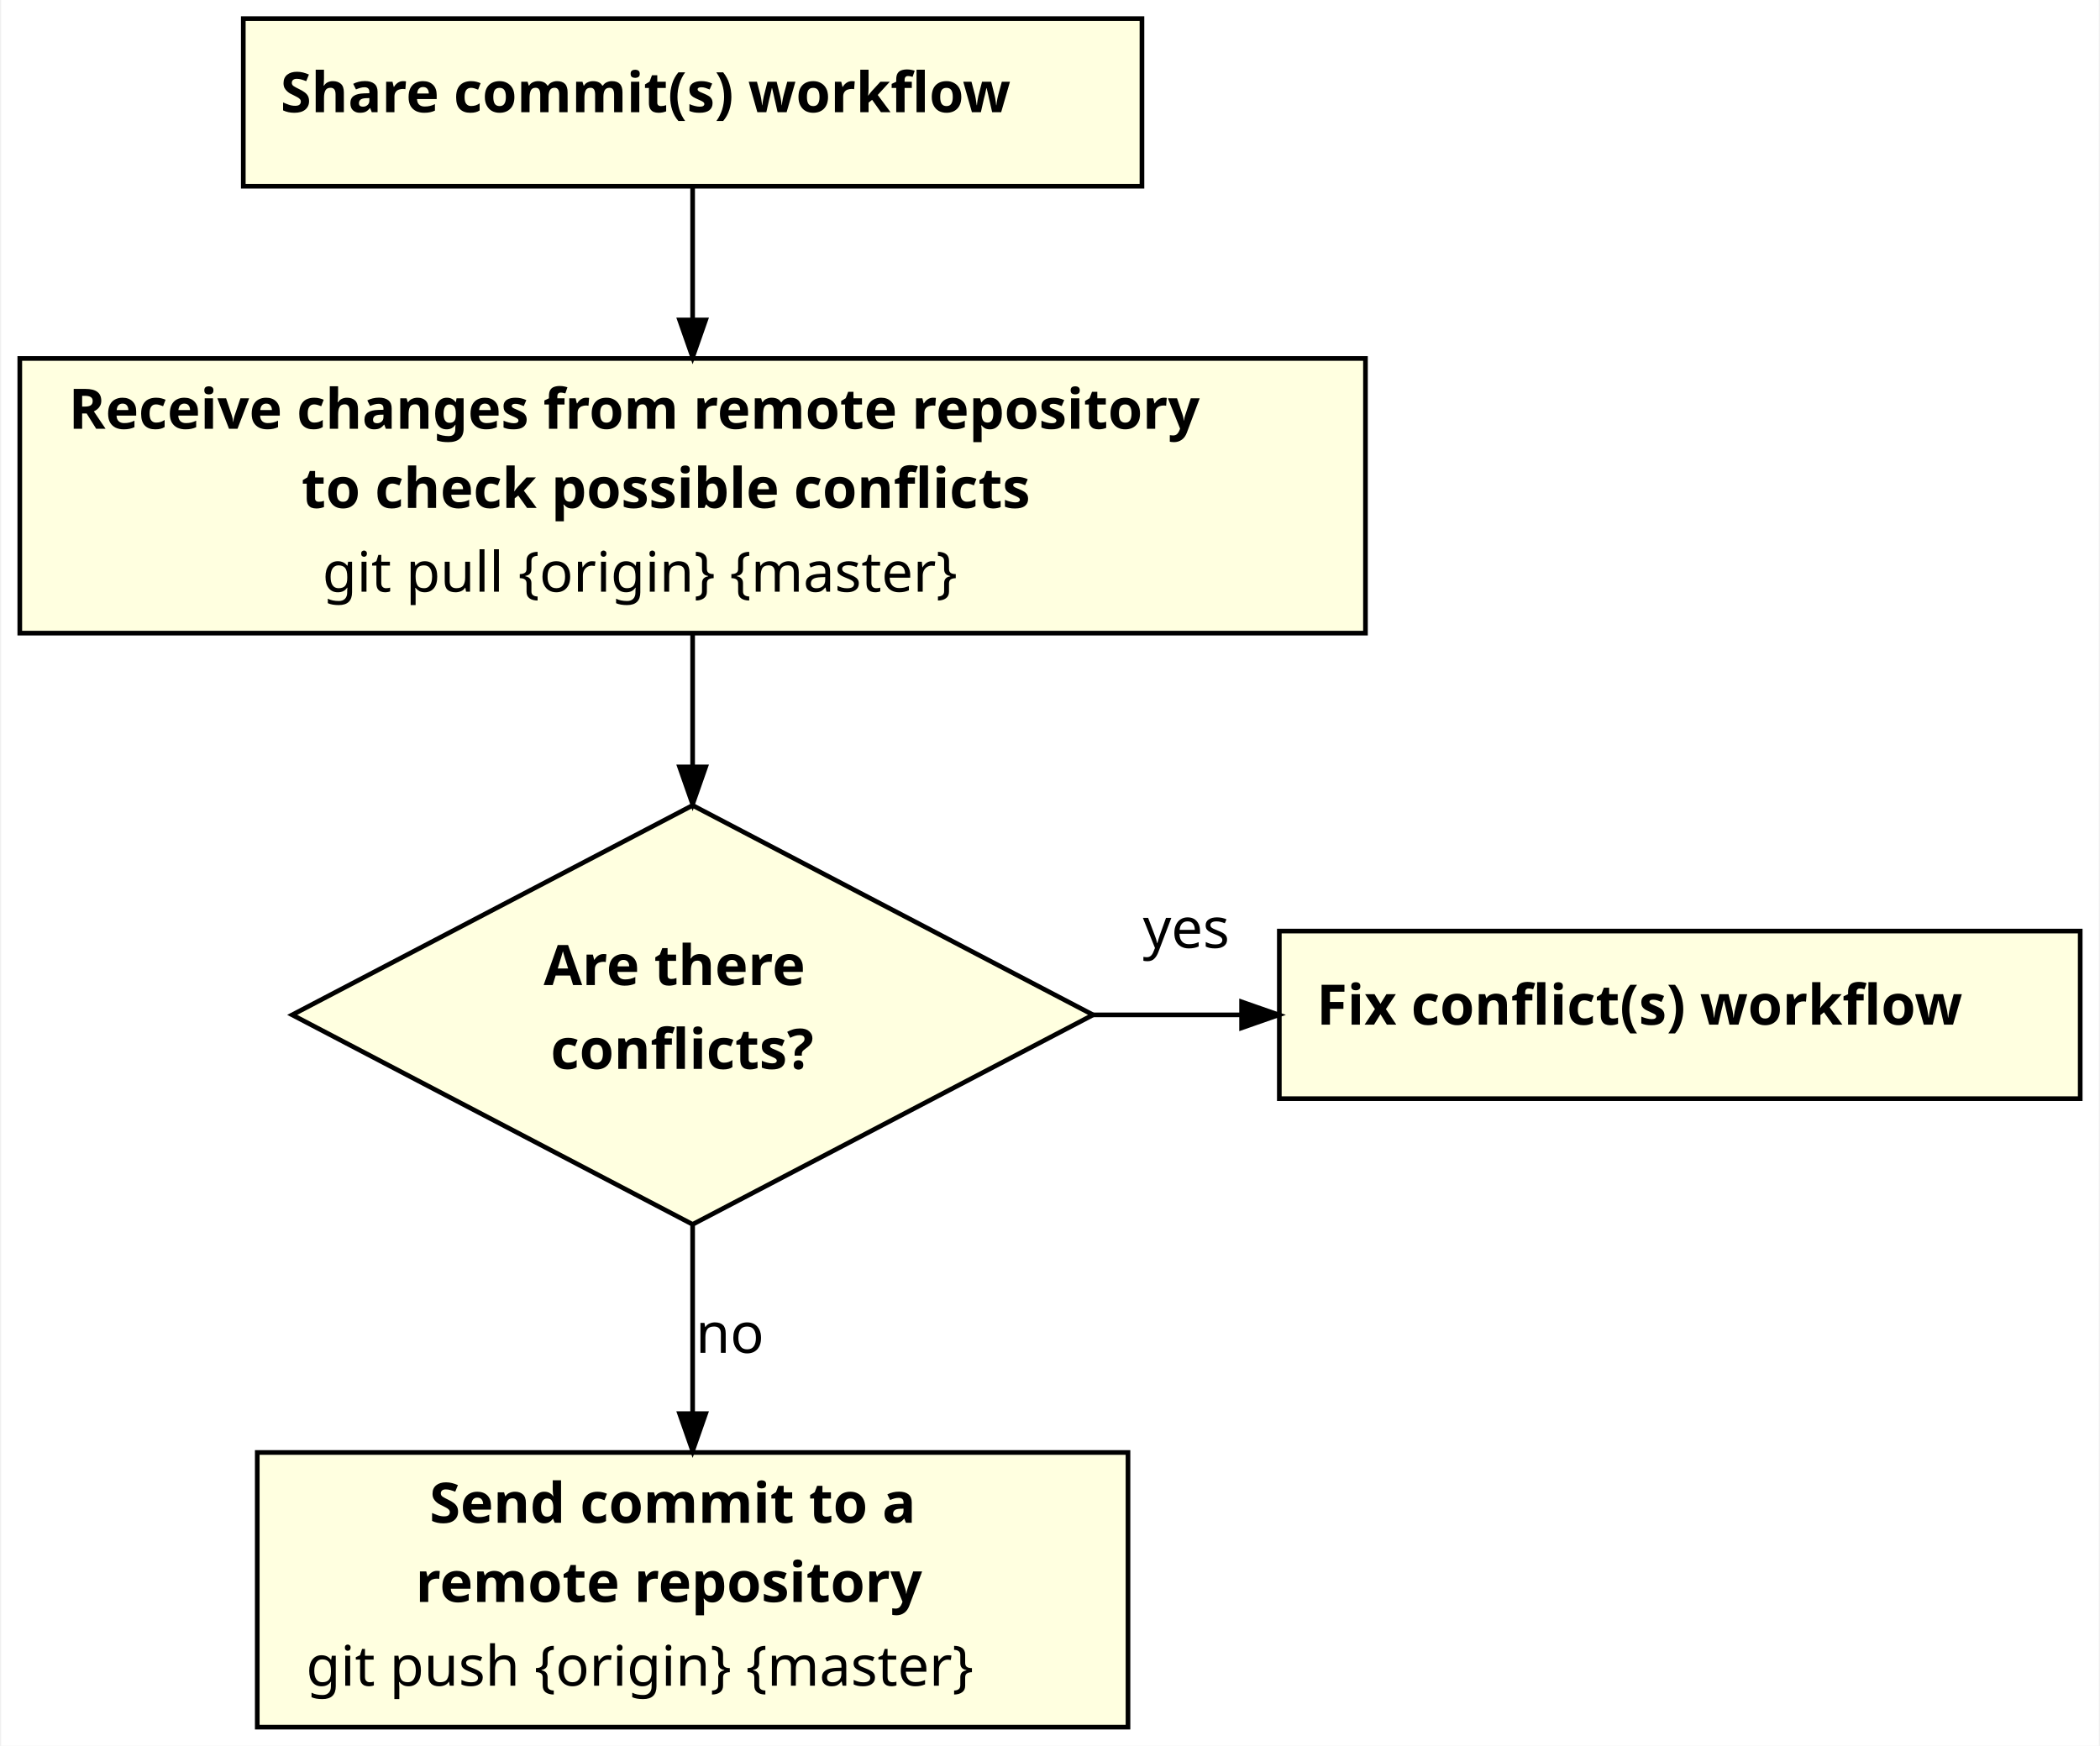
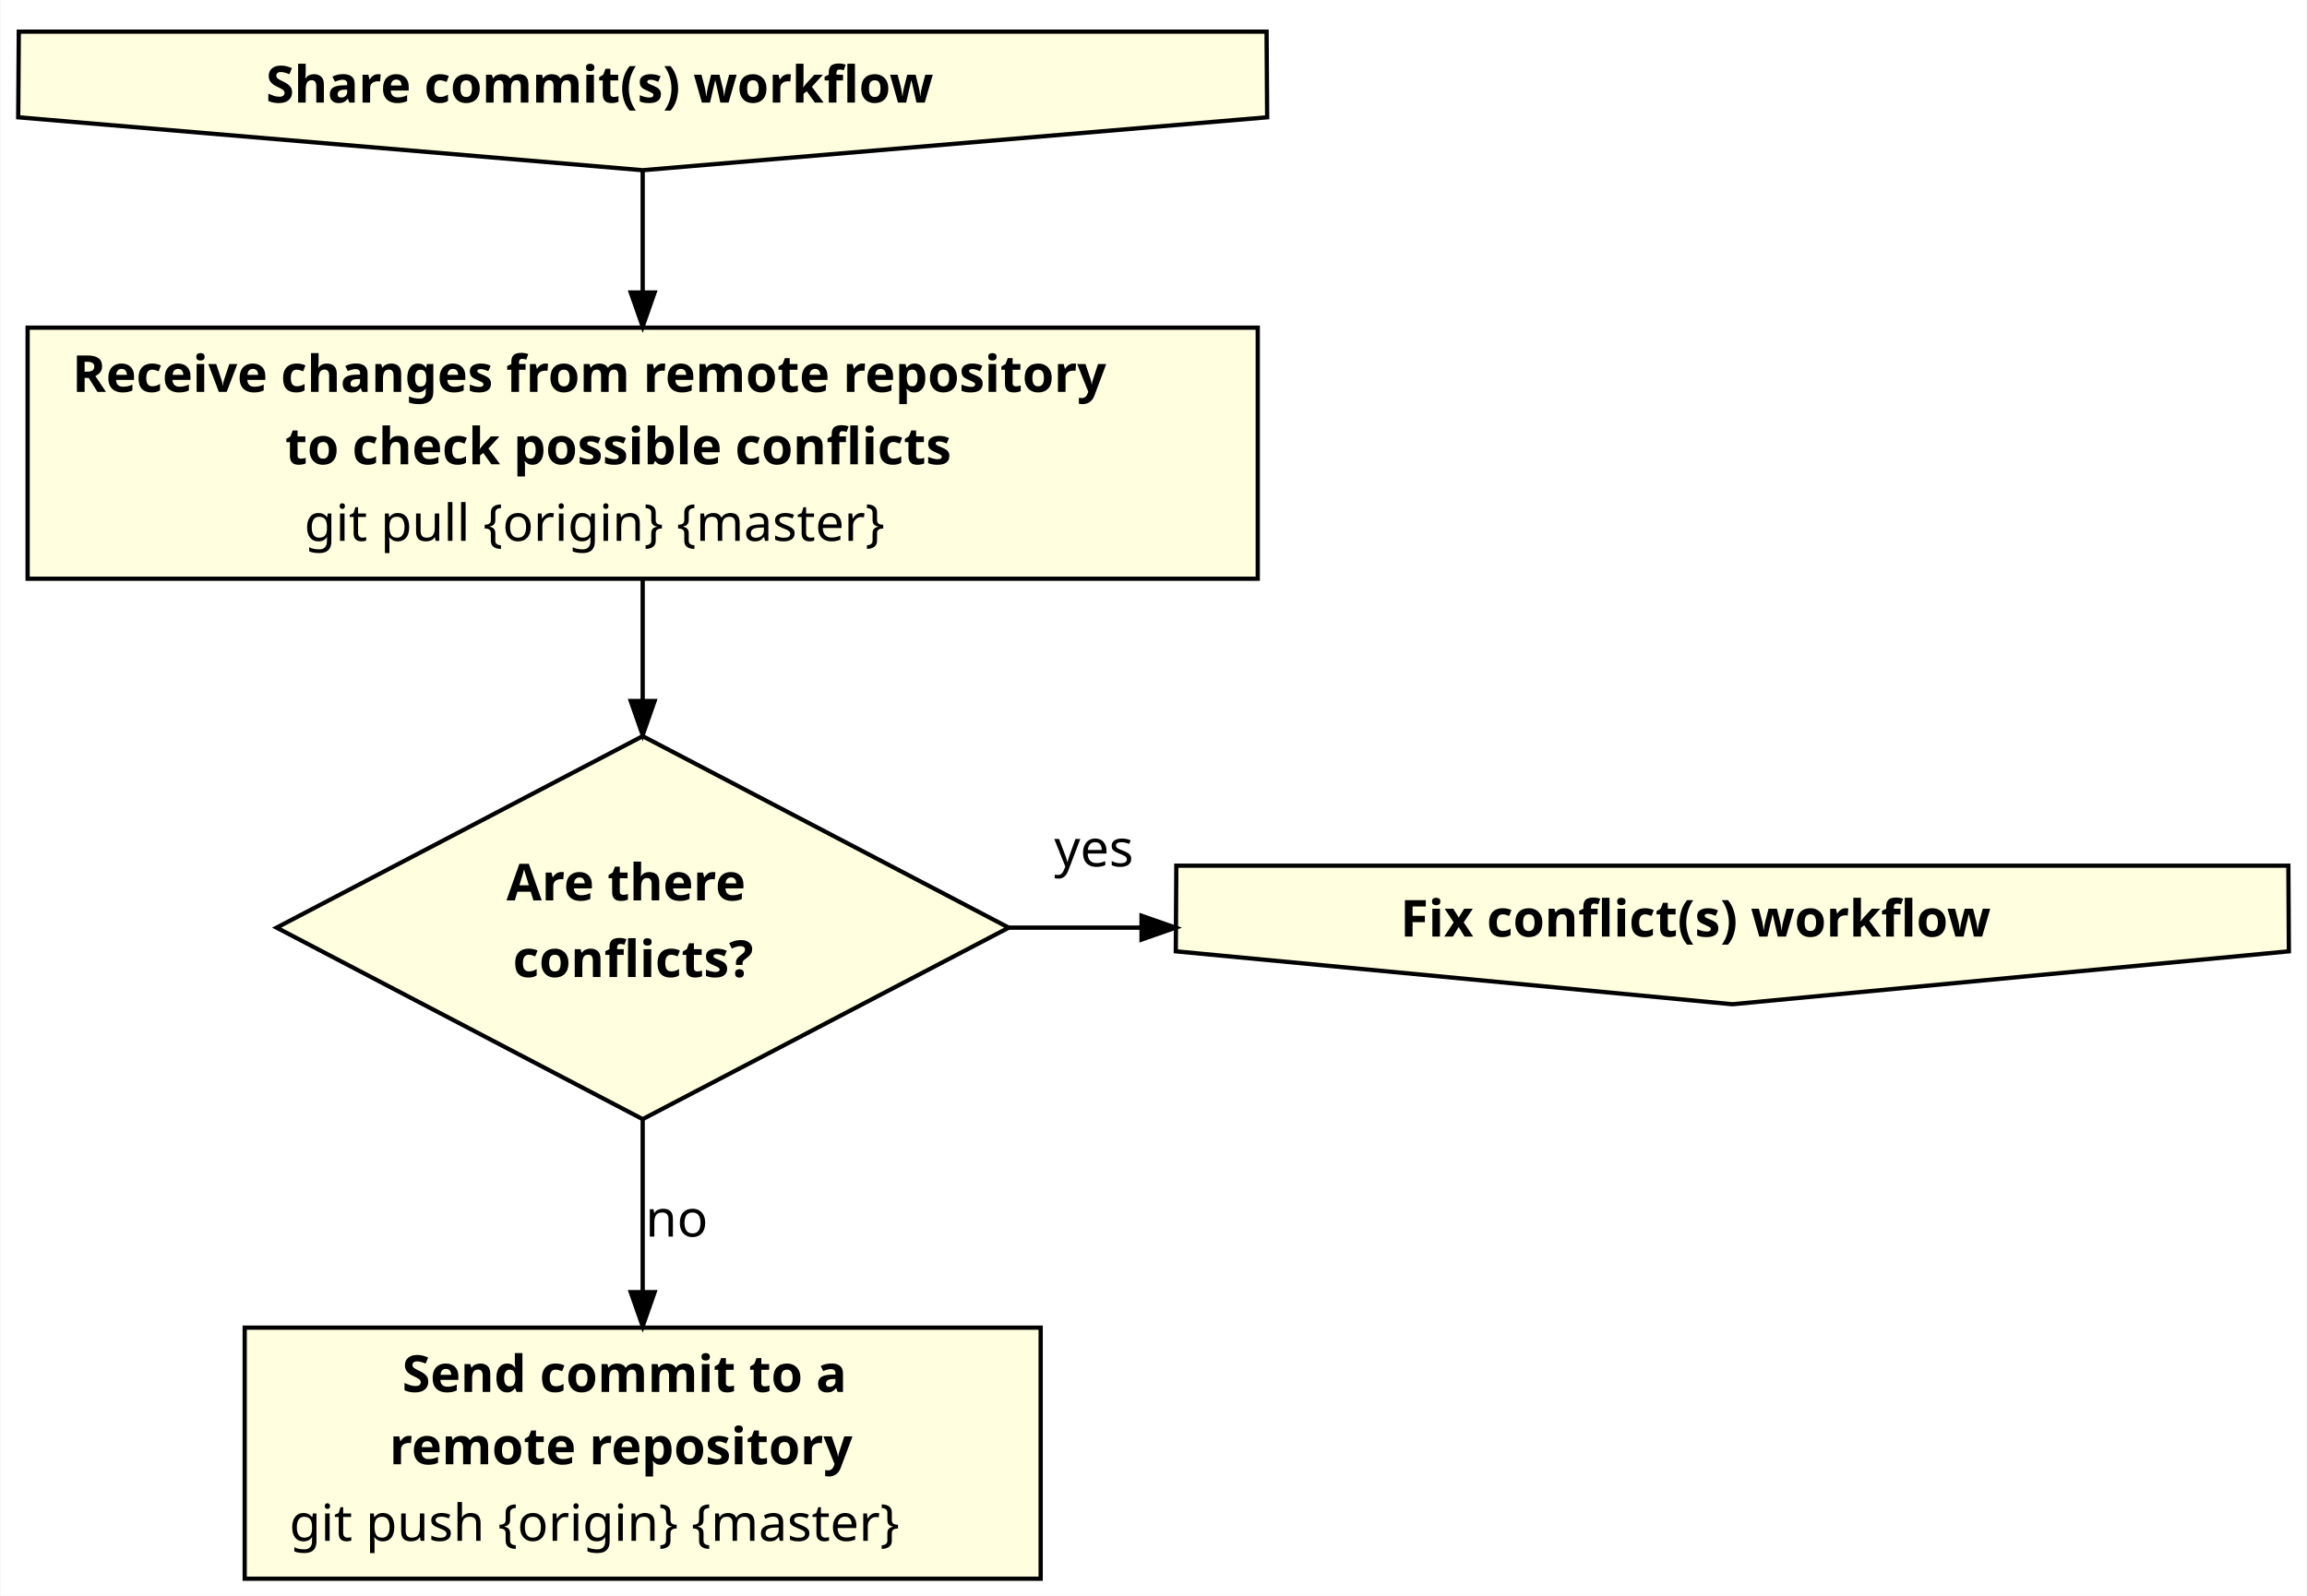
- <svg xmlns="http://www.w3.org/2000/svg" width="451pt" height="375pt" viewBox="0.00 0.00 450.50 375.00">
+ <svg xmlns="http://www.w3.org/2000/svg" width="542pt" height="375pt" viewBox="0.00 0.00 541.73 375.00">
  <g id="graph0" class="graph" transform="scale(1 1) rotate(0) translate(4 371)">
-     <polygon fill="white" stroke="none" points="-4,4 -4,-371 446.5,-371 446.5,4 -4,4" />
+     <polygon fill="white" stroke="none" points="-4,4 -4,-371 537.731,-371 537.731,4 -4,4" />
    <g id="node1" class="node">
-       <polygon fill="lightyellow" stroke="black" points="144.5,-198 58.5,-153 144.5,-108 230.5,-153 144.5,-198" />
-       <text text-anchor="start" x="112.5" y="-159.4" font-family="Verdana" font-weight="bold" font-size="12.00">Are there</text>
-       <text text-anchor="start" x="114" y="-141.4" font-family="Verdana" font-weight="bold" font-size="12.00">conflicts?</text>
+       <polygon fill="lightyellow" stroke="black" points="0.145,-343.438 146.855,-331 293.566,-343.438 293.429,-363.562 0.282,-363.562 0.145,-343.438" />
+       <text text-anchor="start" x="58.355" y="-346.9" font-family="Verdana" font-weight="bold" font-size="12.00">Share commit(s) workflow</text>
+     </g>
+     <g id="node4" class="node">
+       <polygon fill="lightyellow" stroke="black" points="291.355,-294 2.355,-294 2.355,-235 291.355,-235 291.355,-294" />
+       <text text-anchor="start" x="12.855" y="-278.9" font-family="Verdana" font-weight="bold" font-size="12.00">Receive changes from remote repository</text>
+       <text text-anchor="start" x="62.855" y="-261.9" font-family="Verdana" font-weight="bold" font-size="12.00">to check possible conflicts</text>
+       <text text-anchor="start" x="67.355" y="-243.9" font-family="Verdana" font-size="12.00">git pull {origin} {master}</text>
+     </g>
+     <g id="edge1" class="edge">
+       <path fill="none" stroke="black" d="M146.855,-330.906C146.855,-322.647 146.855,-312.392 146.855,-302.471" />
+       <polygon fill="black" stroke="black" points="149.655,-302.268 146.855,-294.268 144.055,-302.268 149.655,-302.268" />
+     </g>
+     <g id="node2" class="node">
+       <polygon fill="lightyellow" stroke="black" points="272.103,-147.438 402.855,-135 533.607,-147.438 533.485,-167.562 272.225,-167.562 272.103,-147.438" />
+       <text text-anchor="start" x="324.855" y="-150.9" font-family="Verdana" font-weight="bold" font-size="12.00">Fix conflict(s) workflow</text>
    </g>
    <g id="node3" class="node">
-       <polygon fill="lightyellow" stroke="black" points="442.5,-171 270.5,-171 270.5,-135 442.5,-135 442.5,-171" />
-       <text text-anchor="start" x="278.5" y="-150.9" font-family="Verdana" font-weight="bold" font-size="12.00">Fix conflict(s) workflow</text>
+       <polygon fill="lightyellow" stroke="black" points="146.855,-198 60.855,-153 146.855,-108 232.855,-153 146.855,-198" />
+       <text text-anchor="start" x="114.855" y="-159.4" font-family="Verdana" font-weight="bold" font-size="12.00">Are there</text>
+       <text text-anchor="start" x="116.355" y="-141.4" font-family="Verdana" font-weight="bold" font-size="12.00">conflicts?</text>
    </g>
    <g id="edge4" class="edge">
-       <path fill="none" stroke="black" d="M230.5,-153C230.5,-153 244.099,-153 262.326,-153" />
-       <polygon fill="black" stroke="black" points="262.394,-155.8 270.394,-153 262.394,-150.2 262.394,-155.8" />
-       <text text-anchor="middle" x="250.5" y="-167.4" font-family="Verdana" font-size="12.00">yes</text>
+       <path fill="none" stroke="black" d="M232.855,-153C232.855,-153 245.491,-153 263.852,-153" />
+       <polygon fill="black" stroke="black" points="264.052,-155.8 272.052,-153 264.052,-150.2 264.052,-155.8" />
+       <text text-anchor="middle" x="252.855" y="-167.4" font-family="Verdana" font-size="12.00">yes</text>
    </g>
    <g id="node5" class="node">
-       <polygon fill="lightyellow" stroke="black" points="238,-59 51,-59 51,-0 238,-0 238,-59" />
-       <text text-anchor="start" x="88" y="-43.9" font-family="Verdana" font-weight="bold" font-size="12.00">Send commit to a</text>
-       <text text-anchor="start" x="85" y="-26.9" font-family="Verdana" font-weight="bold" font-size="12.00">remote repository</text>
-       <text text-anchor="start" x="61.5" y="-8.9" font-family="Verdana" font-size="12.00">git push {origin} {master}</text>
+       <polygon fill="lightyellow" stroke="black" points="240.355,-59 53.355,-59 53.355,-0 240.355,-0 240.355,-59" />
+       <text text-anchor="start" x="90.355" y="-43.9" font-family="Verdana" font-weight="bold" font-size="12.00">Send commit to a</text>
+       <text text-anchor="start" x="87.355" y="-26.9" font-family="Verdana" font-weight="bold" font-size="12.00">remote repository</text>
+       <text text-anchor="start" x="63.855" y="-8.9" font-family="Verdana" font-size="12.00">git push {origin} {master}</text>
    </g>
    <g id="edge3" class="edge">
-       <path fill="none" stroke="black" d="M144.5,-107.792C144.5,-94.545 144.5,-80.162 144.5,-67.436" />
-       <polygon fill="black" stroke="black" points="147.3,-67.341 144.5,-59.341 141.7,-67.341 147.3,-67.341" />
-       <text text-anchor="middle" x="152.5" y="-80.4" font-family="Verdana" font-size="12.00">no</text>
-     </g>
-     <g id="node2" class="node">
-       <polygon fill="lightyellow" stroke="black" points="241,-367 48,-367 48,-331 241,-331 241,-367" />
-       <text text-anchor="start" x="56" y="-346.9" font-family="Verdana" font-weight="bold" font-size="12.00">Share commit(s) workflow</text>
-     </g>
-     <g id="node4" class="node">
-       <polygon fill="lightyellow" stroke="black" points="289,-294 0,-294 0,-235 289,-235 289,-294" />
-       <text text-anchor="start" x="10.5" y="-278.9" font-family="Verdana" font-weight="bold" font-size="12.00">Receive changes from remote repository</text>
-       <text text-anchor="start" x="60.5" y="-261.9" font-family="Verdana" font-weight="bold" font-size="12.00">to check possible conflicts</text>
-       <text text-anchor="start" x="65" y="-243.9" font-family="Verdana" font-size="12.00">git pull {origin} {master}</text>
-     </g>
-     <g id="edge1" class="edge">
-       <path fill="none" stroke="black" d="M144.5,-330.906C144.5,-322.647 144.5,-312.392 144.5,-302.471" />
-       <polygon fill="black" stroke="black" points="147.3,-302.268 144.5,-294.268 141.7,-302.268 147.3,-302.268" />
+       <path fill="none" stroke="black" d="M146.855,-107.792C146.855,-94.545 146.855,-80.162 146.855,-67.436" />
+       <polygon fill="black" stroke="black" points="149.655,-67.341 146.855,-59.341 144.055,-67.341 149.655,-67.341" />
+       <text text-anchor="middle" x="154.855" y="-80.4" font-family="Verdana" font-size="12.00">no</text>
    </g>
    <g id="edge2" class="edge">
-       <path fill="none" stroke="black" d="M144.5,-234.73C144.5,-226.017 144.5,-216.162 144.5,-206.406" />
-       <polygon fill="black" stroke="black" points="147.3,-206.262 144.5,-198.262 141.7,-206.262 147.3,-206.262" />
+       <path fill="none" stroke="black" d="M146.855,-234.73C146.855,-226.017 146.855,-216.162 146.855,-206.406" />
+       <polygon fill="black" stroke="black" points="149.655,-206.262 146.855,-198.262 144.055,-206.262 149.655,-206.262" />
    </g>
  </g>
</svg>
